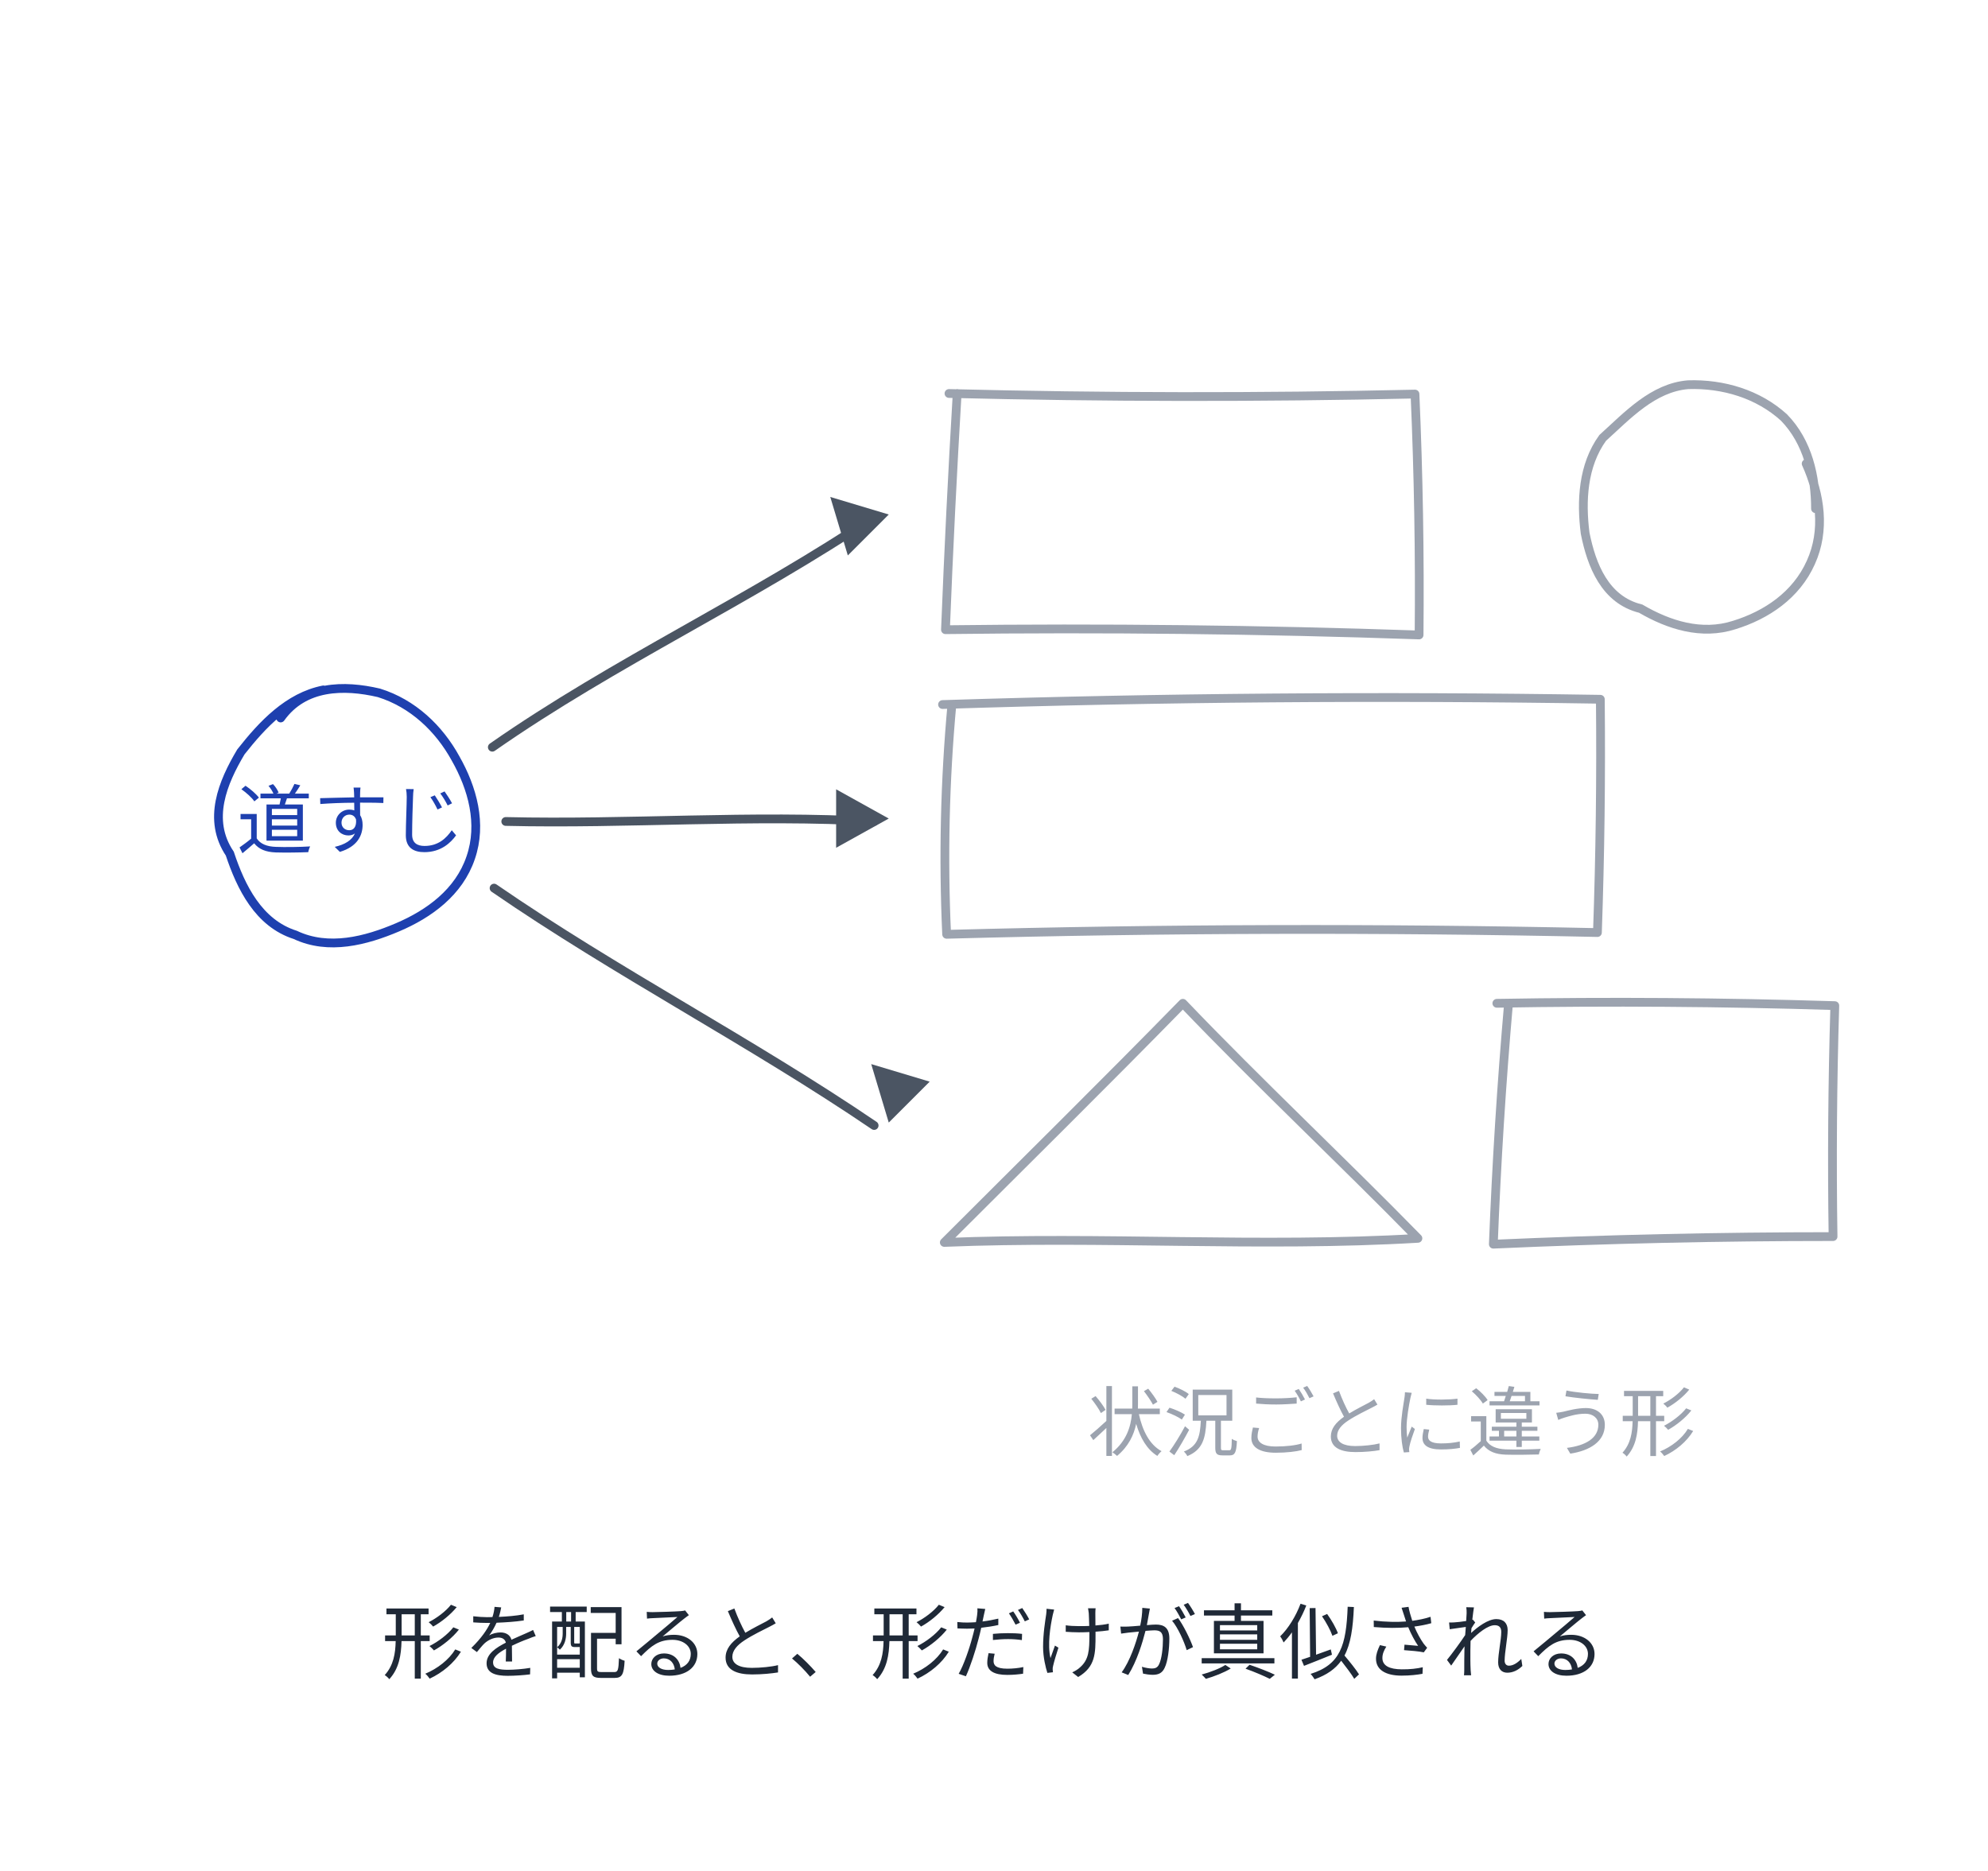
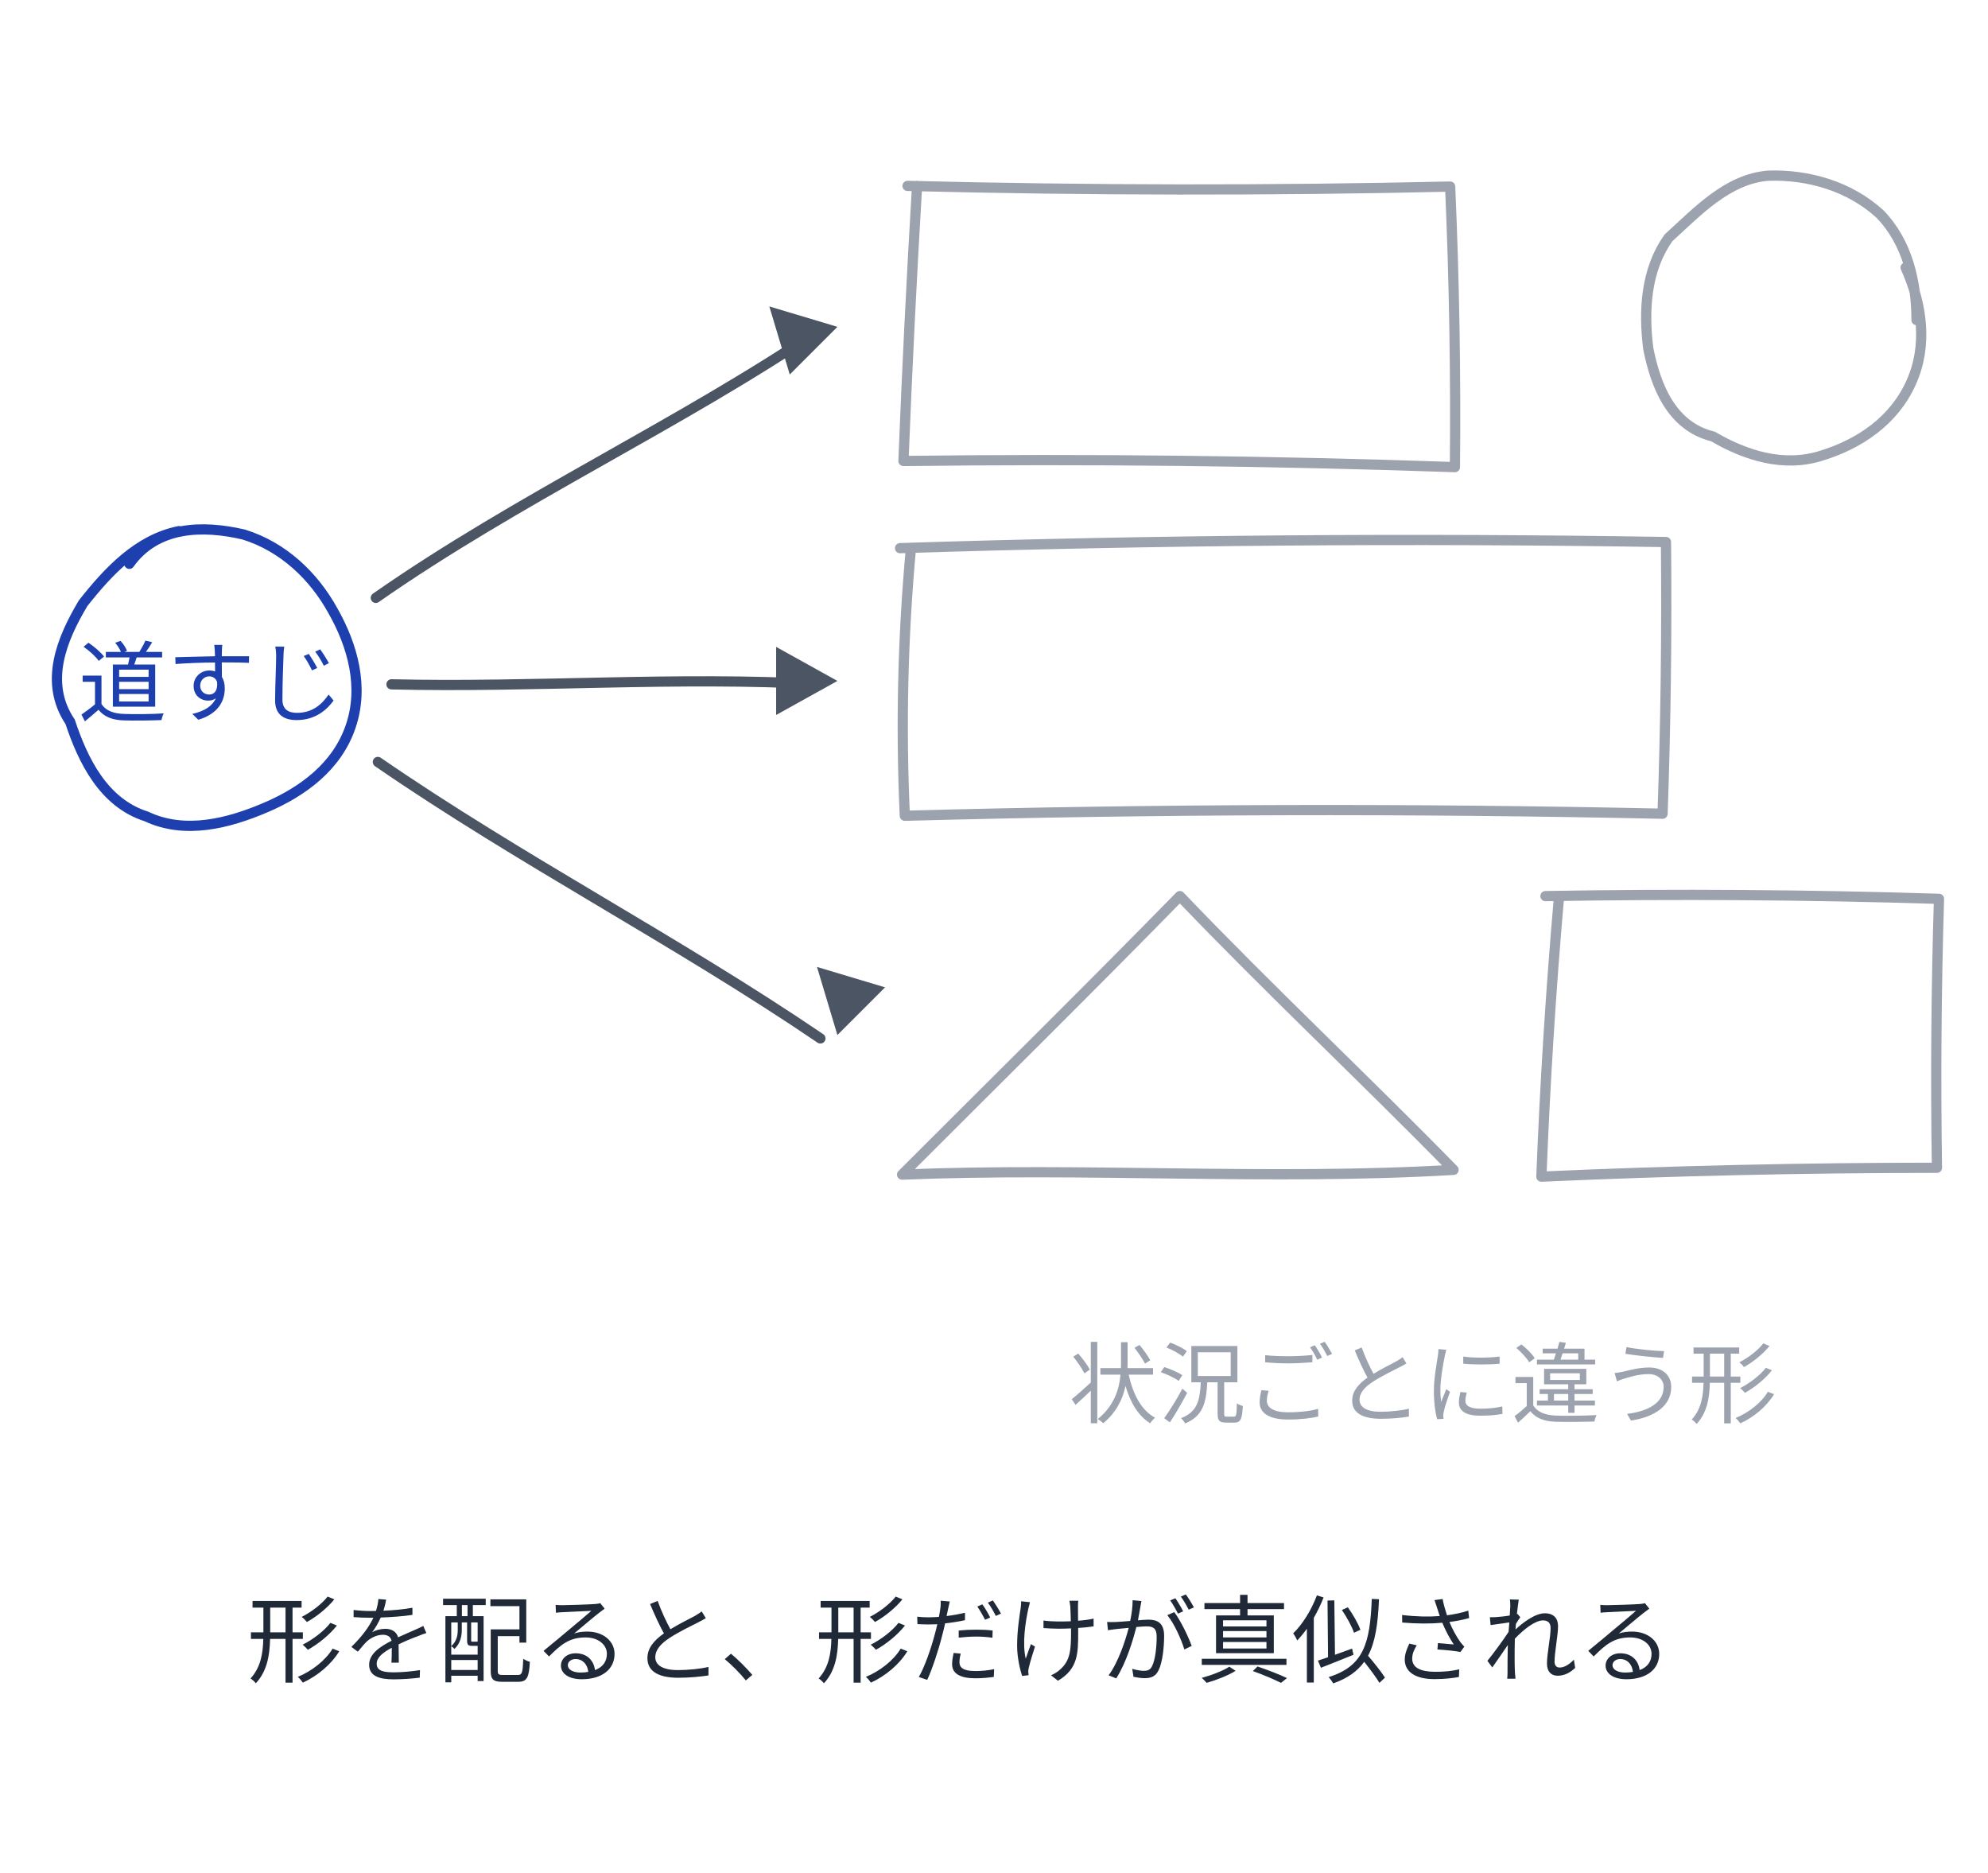
- <svg xmlns="http://www.w3.org/2000/svg" width="340" height="320" viewBox="0 0 340 320" preserveAspectRatio="xMidYMid meet">
+ <svg xmlns="http://www.w3.org/2000/svg" width="292" height="275" viewBox="29 40 292 275" preserveAspectRatio="xMidYMid meet">
  <path d="M48 122.8 C52 117.2 58.8 117.1 64.8 118.5 C70.6 120.3 75.1 124.6 77.9 129.7 C80.8 134.8 82.5 140.9 80.5 146.7 C78.5 152.6 73.4 156.3 68 158.6 C62.6 160.9 56.2 162.6 50.5 159.9 C44.2 157.9 41.2 151.7 39.3 146 C35.4 140.2 38.1 133.8 41.2 128.6 C44.9 123.9 49.3 119.2 55.3 118" stroke="#1E40AF" stroke-width="1.5" fill="none" stroke-linecap="round" />
  <text x="60" y="145" text-anchor="middle" font-family="sans-serif" font-size="13" fill="#1E40AF">道すじ</text>
  <path d="M84.2 127.8 C105.1 113.2 128.7 102.4 149.7 88.2" stroke="#4B5563" stroke-width="1.5" fill="none" stroke-linecap="round" />
  <path d="M86.5 140.5 C107.3 141 128.7 139.3 149.5 140.5" stroke="#4B5563" stroke-width="1.5" fill="none" stroke-linecap="round" />
  <path d="M84.5 151.9 C105.4 166.3 128.3 178.1 149.5 192.5" stroke="#4B5563" stroke-width="1.5" fill="none" stroke-linecap="round" />
  <path d="M152 88 l-10 -3 l3 10 z" fill="#4B5563" />
  <path d="M152 140 l-9 -5 l0 10 z" fill="#4B5563" />
  <path d="M152 192 l-3 -10 l10 3 z" fill="#4B5563" />
  <path d="M162.3 67.3 Q202.2 68.3 242 67.4 Q242.9 88 242.7 108.6 Q202.2 107.2 161.7 107.7 Q162.5 87.5 163.7 67.3" stroke="#9CA3AF" stroke-width="1.5" fill="none" stroke-linecap="round" stroke-linejoin="round" />
  <path d="M308.9 79.3 C311.3 84.6 312.2 90.7 309.7 96.2 C307.2 101.8 302.1 105.2 296.6 106.9 C291 108.7 285.4 106.9 280.6 104.1 C274.5 102.6 272.2 96.7 271.1 91.2 C270.4 85.7 270.7 79.6 274.1 74.9 C278.3 71.1 282.7 66.3 288.7 65.8 C294.7 65.6 300.7 67.4 305.1 71.4 C309.2 75.6 310.5 81.5 310.5 87" stroke="#9CA3AF" stroke-width="1.5" fill="none" stroke-linecap="round" />
  <path d="M161.2 120.5 Q217.5 118.7 273.7 119.6 Q273.9 139.6 273.2 159.5 Q217.5 158.3 161.9 159.8 Q161 140.1 162.8 120.5" stroke="#9CA3AF" stroke-width="1.5" fill="none" stroke-linecap="round" stroke-linejoin="round" />
  <path d="M161.5 212.5 C175 199 189 185.2 202.3 171.6 C215.5 185.4 229.5 198.5 242.5 211.8 C215.5 213.4 188.5 211.4 161.5 212.5" fill="none" stroke="#9CA3AF" stroke-width="1.5" stroke-linecap="round" stroke-linejoin="round" />
  <path d="M256 171.6 Q284.9 171.1 313.8 172 Q313.2 191.8 313.5 211.5 Q284.4 211.5 255.4 212.8 Q256.2 192.2 258 171.6" stroke="#9CA3AF" stroke-width="1.5" fill="none" stroke-linecap="round" stroke-linejoin="round" />
  <text x="238" y="248" text-anchor="middle" font-family="sans-serif" font-size="13" fill="#9CA3AF">状況ごとに違う形</text>
  <text x="170" y="286" text-anchor="middle" font-family="sans-serif" font-size="14" fill="#1F2937">形を配ると、形だけが真似される</text>
</svg>
